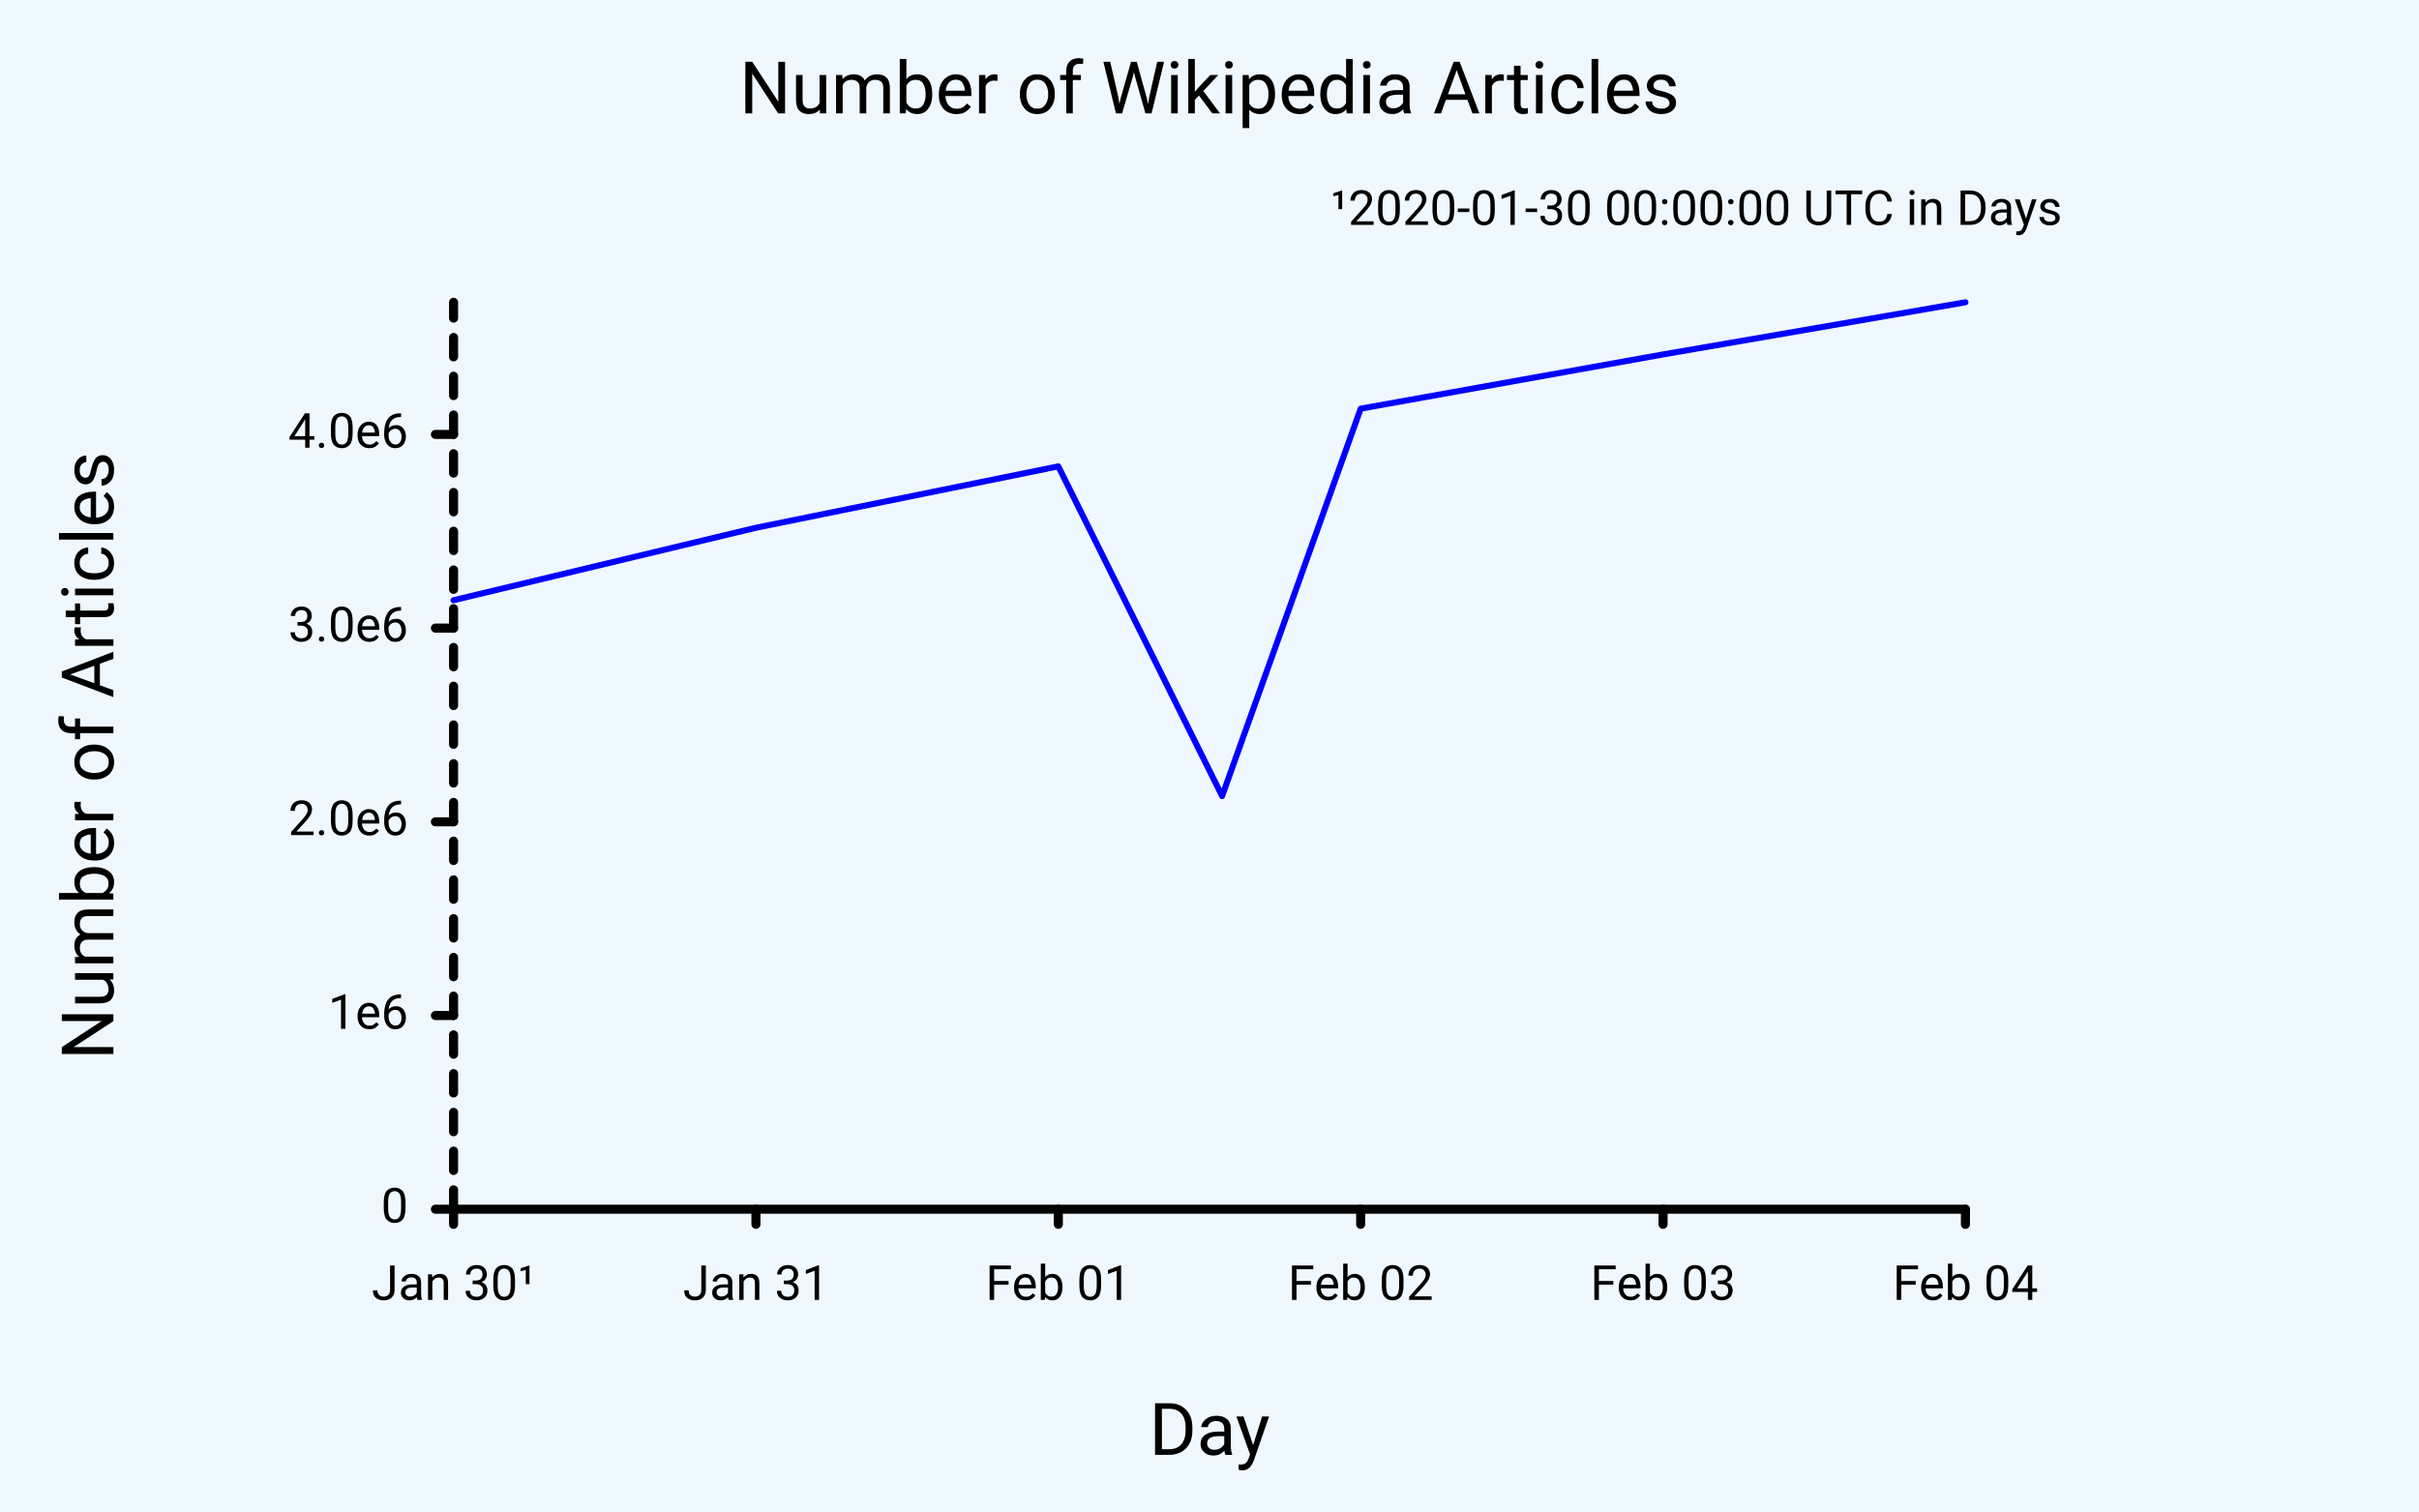
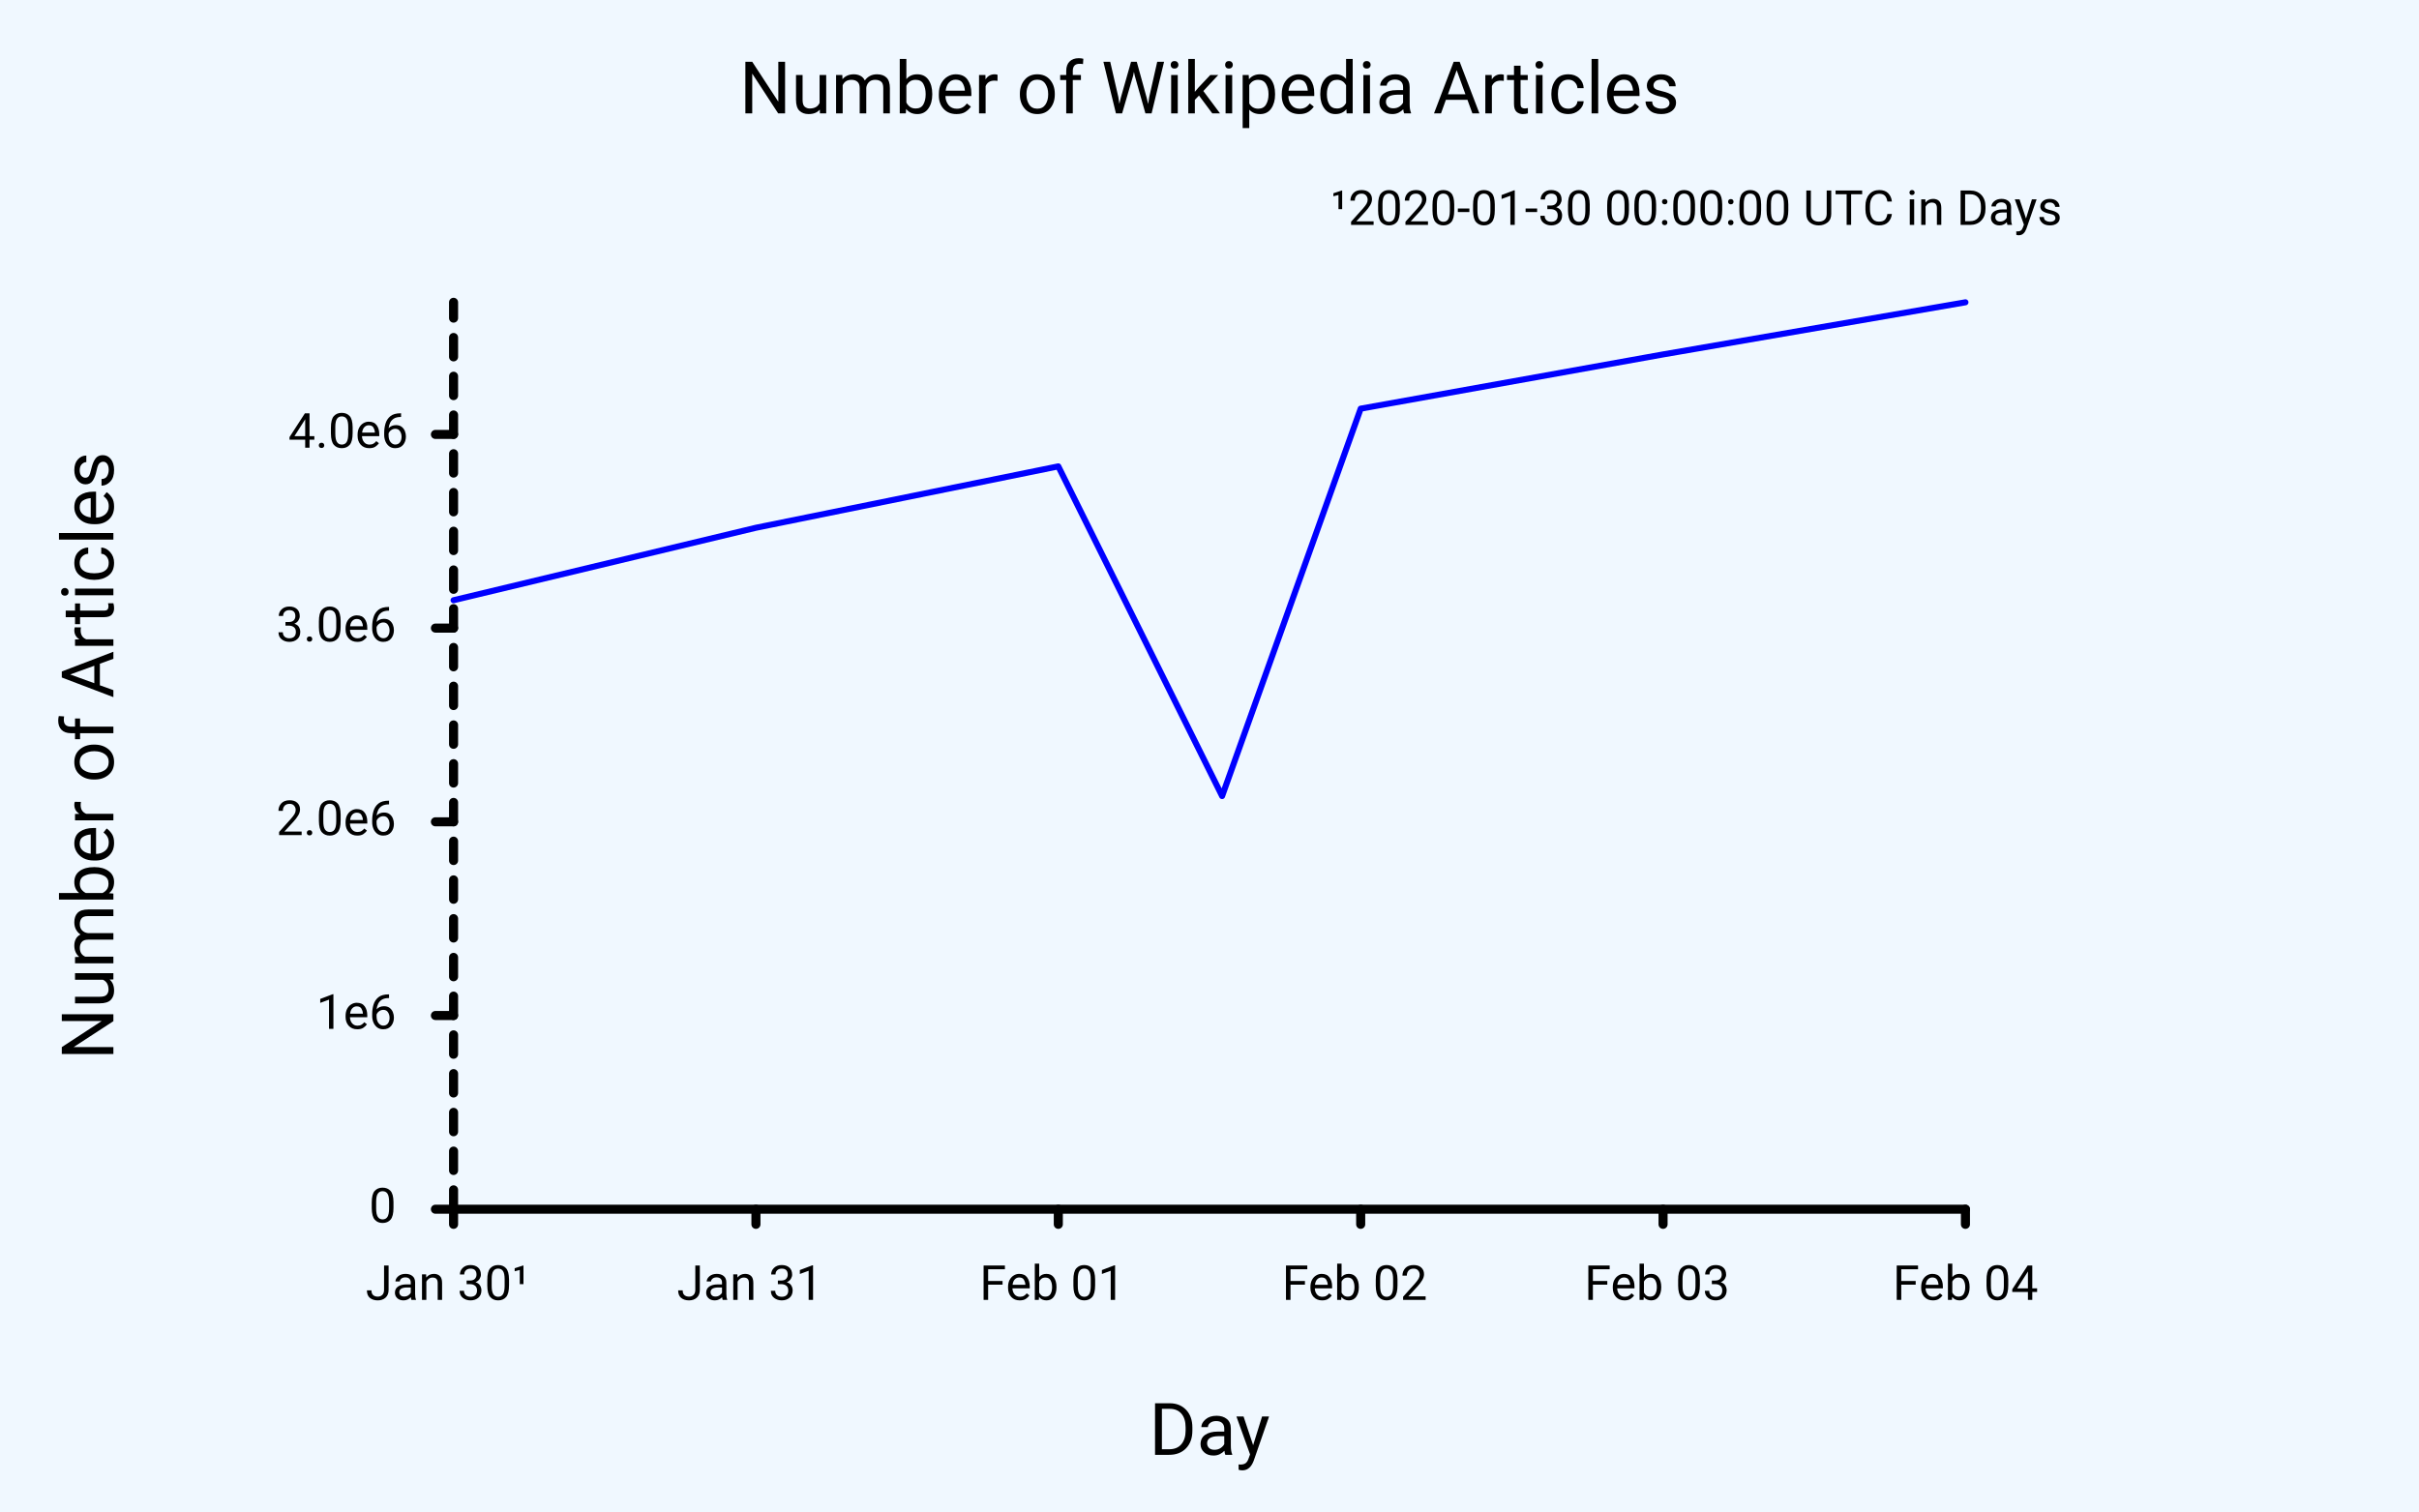
<svg xmlns="http://www.w3.org/2000/svg" class="poloto" width="800" height="500" viewBox="0 0 800 500">
  <style>
.poloto{
  stroke-linecap:round;
  stroke-linejoin:round;
  font-family:Roboto,sans-serif;
  font-size:16px;
}
.poloto_background{fill:AliceBlue;}
.poloto_scatter{stroke-width:7}
.poloto_line{stroke-width:2}
.poloto_text{fill: black;}
.poloto_name{font-size:24px;dominant-baseline:start;text-anchor:middle;}
.poloto_where{dominant-baseline:middle;text-anchor:start}
.poloto_text.poloto_legend{font-size:20px;dominant-baseline:middle;text-anchor:start;}
- .poloto_text.poloto_ticks.poloto_y{dominant-baseline:middle;text-anchor:end}
- .poloto_text.poloto_ticks.poloto_x{dominant-baseline:start;text-anchor:middle}
+ .poloto_text.poloto_ticks.poloto_y{text-anchor:end}
+ .poloto_text.poloto_ticks.poloto_x{text-anchor:middle}
.poloto_imgs.poloto_ticks{stroke: black;stroke-width:3;fill:none;stroke-dasharray:none}
.poloto_grid{stroke:gray;stroke-width:0.5}

.poloto0.poloto_stroke{stroke:blue;}
.poloto1.poloto_stroke{stroke:red;}
.poloto2.poloto_stroke{stroke:green;}
.poloto3.poloto_stroke{stroke:gold;}
.poloto4.poloto_stroke{stroke:aqua;}
.poloto5.poloto_stroke{stroke:lime;}
.poloto6.poloto_stroke{stroke:orange;}
.poloto7.poloto_stroke{stroke:chocolate;}
.poloto0.poloto_fill{fill:blue;}
.poloto1.poloto_fill{fill:red;}
.poloto2.poloto_fill{fill:green;}
.poloto3.poloto_fill{fill:gold;}
.poloto4.poloto_fill{fill:aqua;}
.poloto5.poloto_fill{fill:lime;}
.poloto6.poloto_fill{fill:orange;}
.poloto7.poloto_fill{fill:chocolate;}
	</style>
  <circle r="1e5" class="poloto_background" />
  <g id="poloto_plot0" class="poloto_plot poloto_imgs poloto_line poloto0 poloto_stroke" fill="none" stroke="black">
    <path d=" M 150.00 198.55 L 250.00 174.58 L 350.00 154.27 L 404.17 263.33 L 450.00 135.18 L 550.00 117.24 L 650.00 100.00" />
  </g>
  <text class="poloto_text poloto_name poloto_title" x="400.00" y="37.50">Number of Wikipedia Articles</text>
  <text class="poloto_text poloto_name poloto_x" x="400.00" y="481.25">Day</text>
  <text class="poloto_text poloto_name poloto_y" x="37.50" y="250.00" transform="rotate(-90,37.50,250.00)">Number of Articles</text>
  <text class="poloto_text poloto_where poloto_x" x="440.00" y="70.00">¹2020-01-30 00:00:00 UTC in Days</text>
-   <g class="poloto_text poloto_ticks poloto_y">
-     <text x="135.00" y="400.00">0</text>
-     <text x="135.00" y="335.92">1e6</text>
-     <text x="135.00" y="271.85">2.0e6</text>
-     <text x="135.00" y="207.77">3.0e6</text>
-     <text x="135.00" y="143.70">4.0e6</text>
-   </g>
+   <text dominant-baseline="middle" class="poloto_text poloto_ticks poloto_y">
+     <tspan x="135.00" y="400.00">0</tspan>
+     <tspan x="135.00" y="335.92">1e6</tspan>
+     <tspan x="135.00" y="271.85">2.0e6</tspan>
+     <tspan x="135.00" y="207.77">3.0e6</tspan>
+     <tspan x="135.00" y="143.70">4.0e6</tspan>
+   </text>
  <g class="poloto_imgs poloto_ticks poloto_y">
    <line x1="150.00" x2="144.00" y1="400.00" y2="400.00" />
    <line x1="150.00" x2="144.00" y1="335.92" y2="335.92" />
    <line x1="150.00" x2="144.00" y1="271.85" y2="271.85" />
    <line x1="150.00" x2="144.00" y1="207.77" y2="207.77" />
    <line x1="150.00" x2="144.00" y1="143.70" y2="143.70" />
  </g>
-   <g class="poloto_text poloto_ticks poloto_x">
-     <text x="150.00" y="430.00">Jan 30¹</text>
-     <text x="250.00" y="430.00">Jan 31</text>
-     <text x="350.00" y="430.00">Feb 01</text>
-     <text x="450.00" y="430.00">Feb 02</text>
-     <text x="550.00" y="430.00">Feb 03</text>
-     <text x="650.00" y="430.00">Feb 04</text>
-   </g>
+   <text dominant-baseline="start" class="poloto_text poloto_ticks poloto_x">
+     <tspan x="150.00" y="430.00">Jan 30¹</tspan>
+     <tspan x="250.00" y="430.00">Jan 31</tspan>
+     <tspan x="350.00" y="430.00">Feb 01</tspan>
+     <tspan x="450.00" y="430.00">Feb 02</tspan>
+     <tspan x="550.00" y="430.00">Feb 03</tspan>
+     <tspan x="650.00" y="430.00">Feb 04</tspan>
+   </text>
  <g class="poloto_imgs poloto_ticks poloto_x">
    <line x1="150.00" x2="150.00" y1="400.00" y2="405.00" />
    <line x1="250.00" x2="250.00" y1="400.00" y2="405.00" />
    <line x1="350.00" x2="350.00" y1="400.00" y2="405.00" />
    <line x1="450.00" x2="450.00" y1="400.00" y2="405.00" />
    <line x1="550.00" x2="550.00" y1="400.00" y2="405.00" />
    <line x1="650.00" x2="650.00" y1="400.00" y2="405.00" />
  </g>
  <path class="poloto_imgs poloto_ticks poloto_x" d=" M 150.00 400.00 L 650.00 400.00" />
  <path class="poloto_imgs poloto_ticks poloto_y" style="stroke-dasharray:6.408;stroke-dashoffset:-0;" d=" M 150.00 400.00 L 150.00 100.00" />
</svg>
